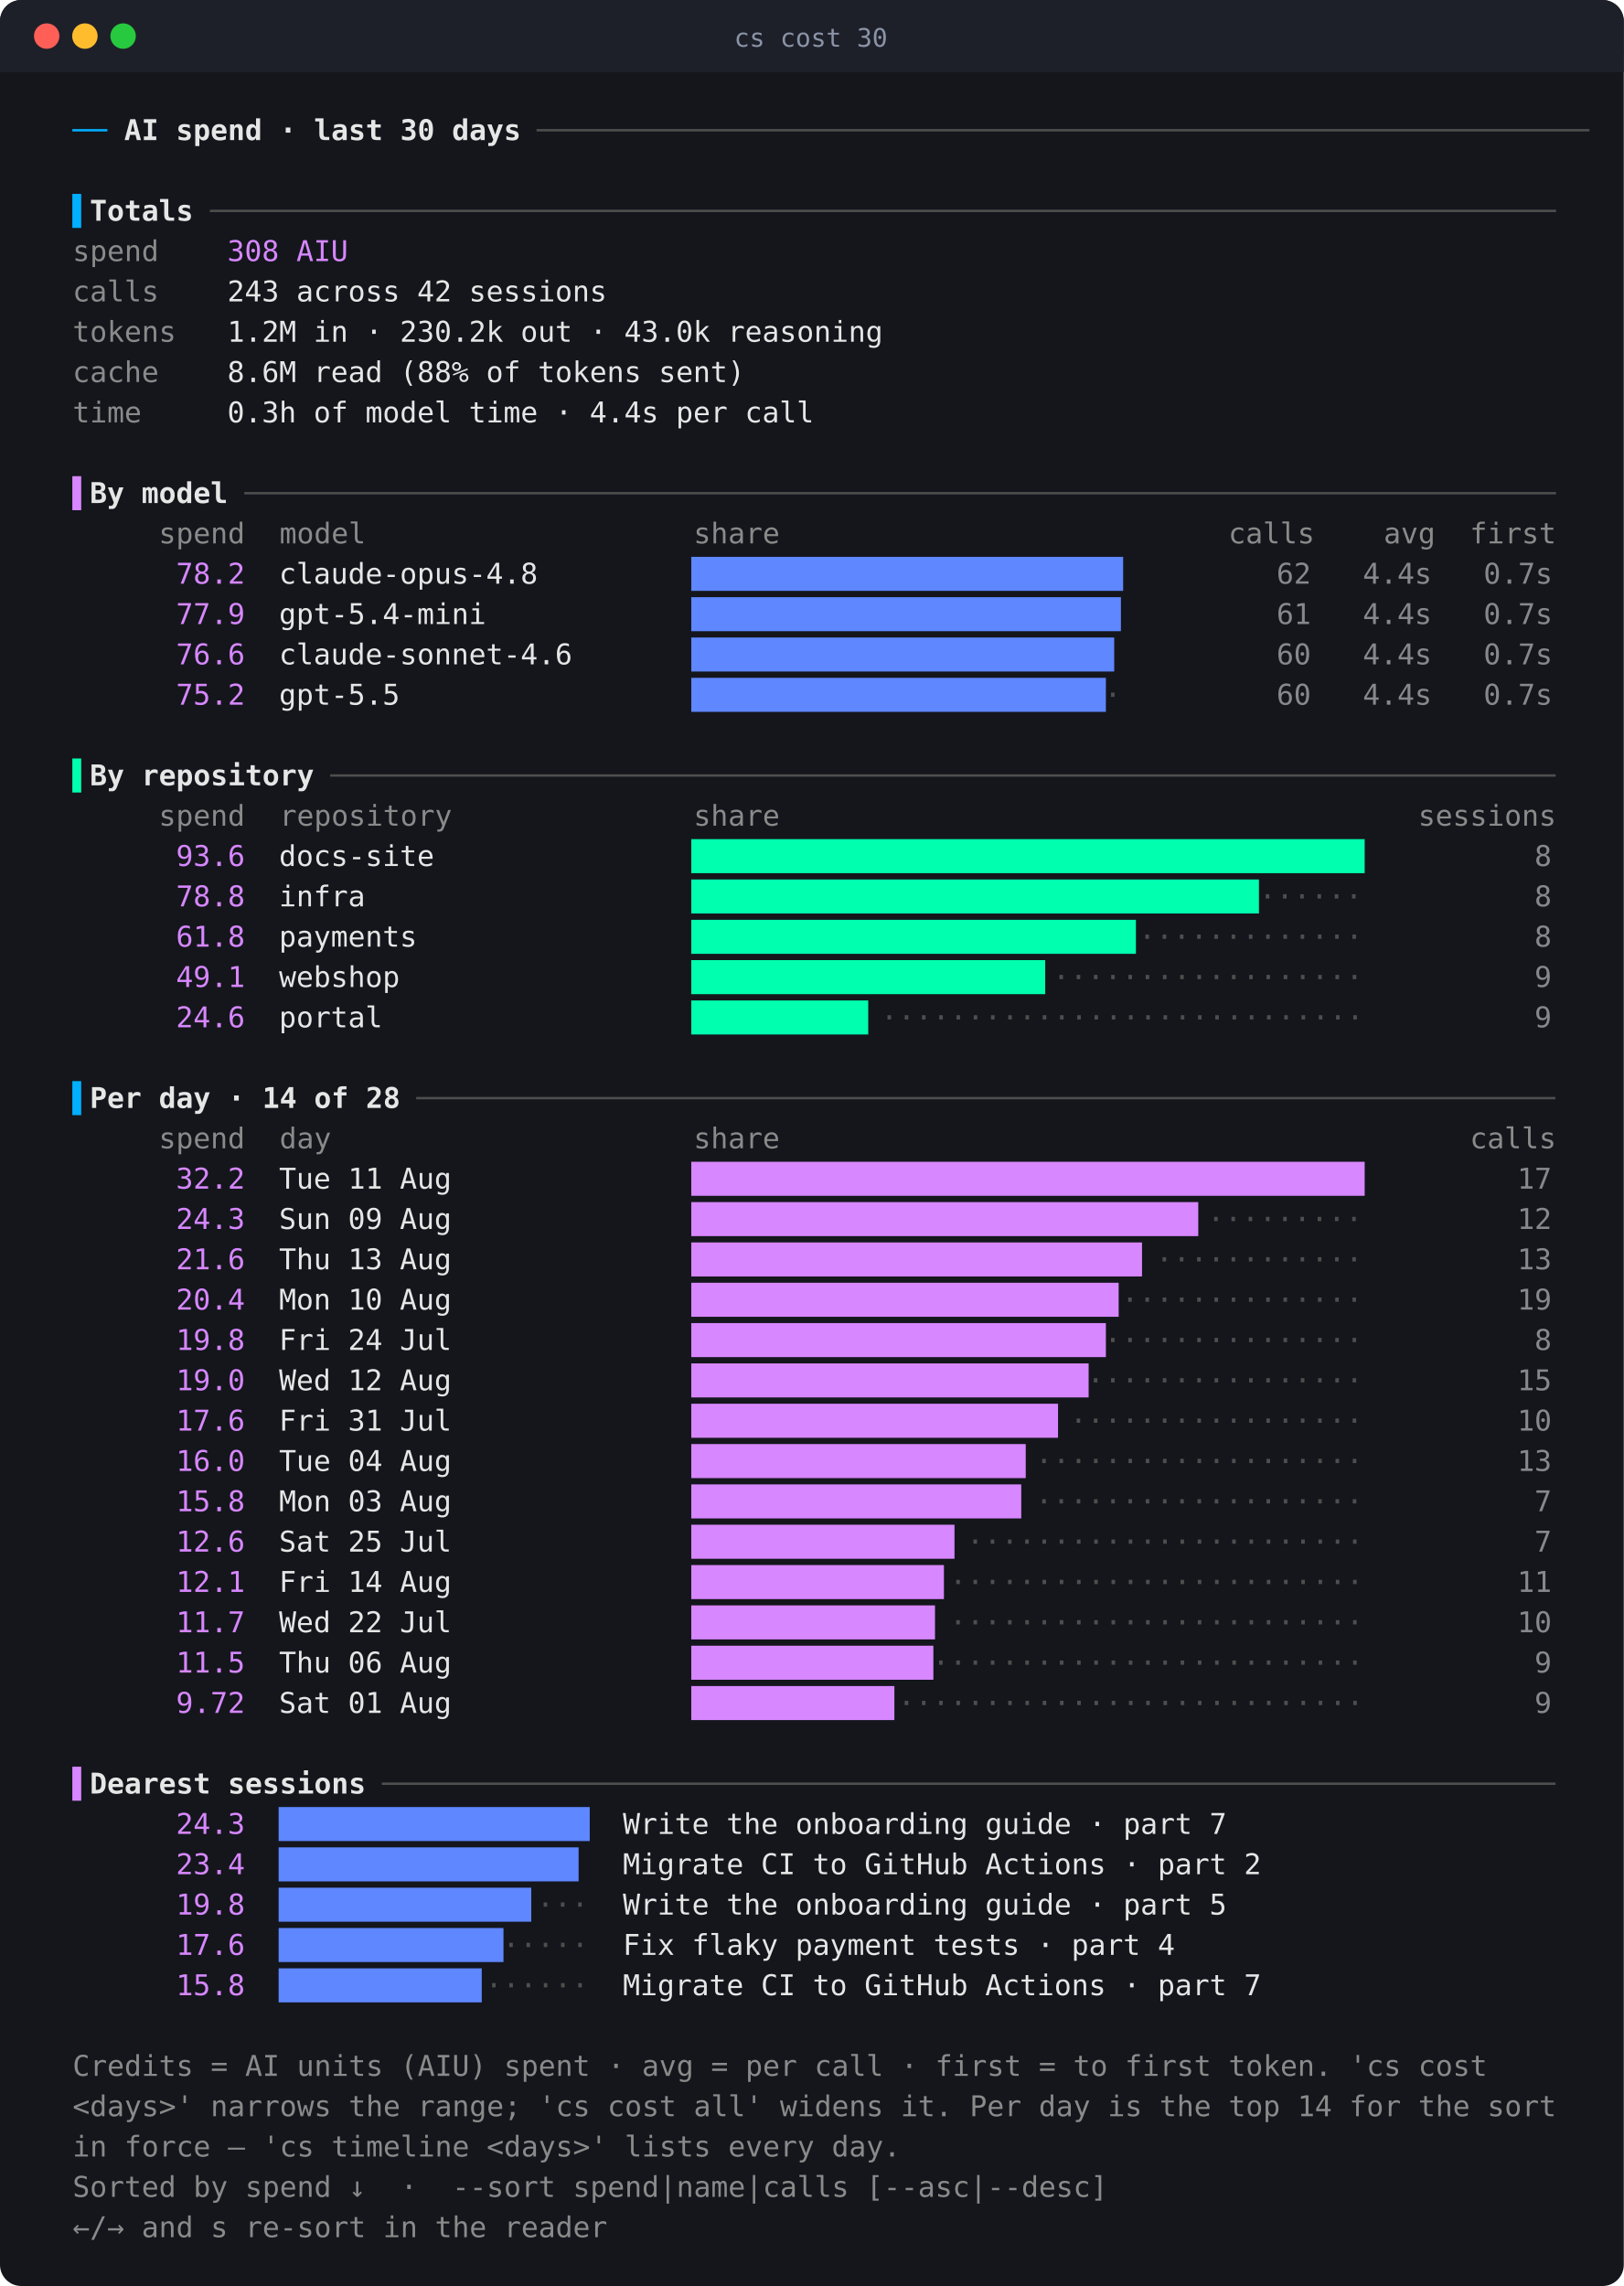
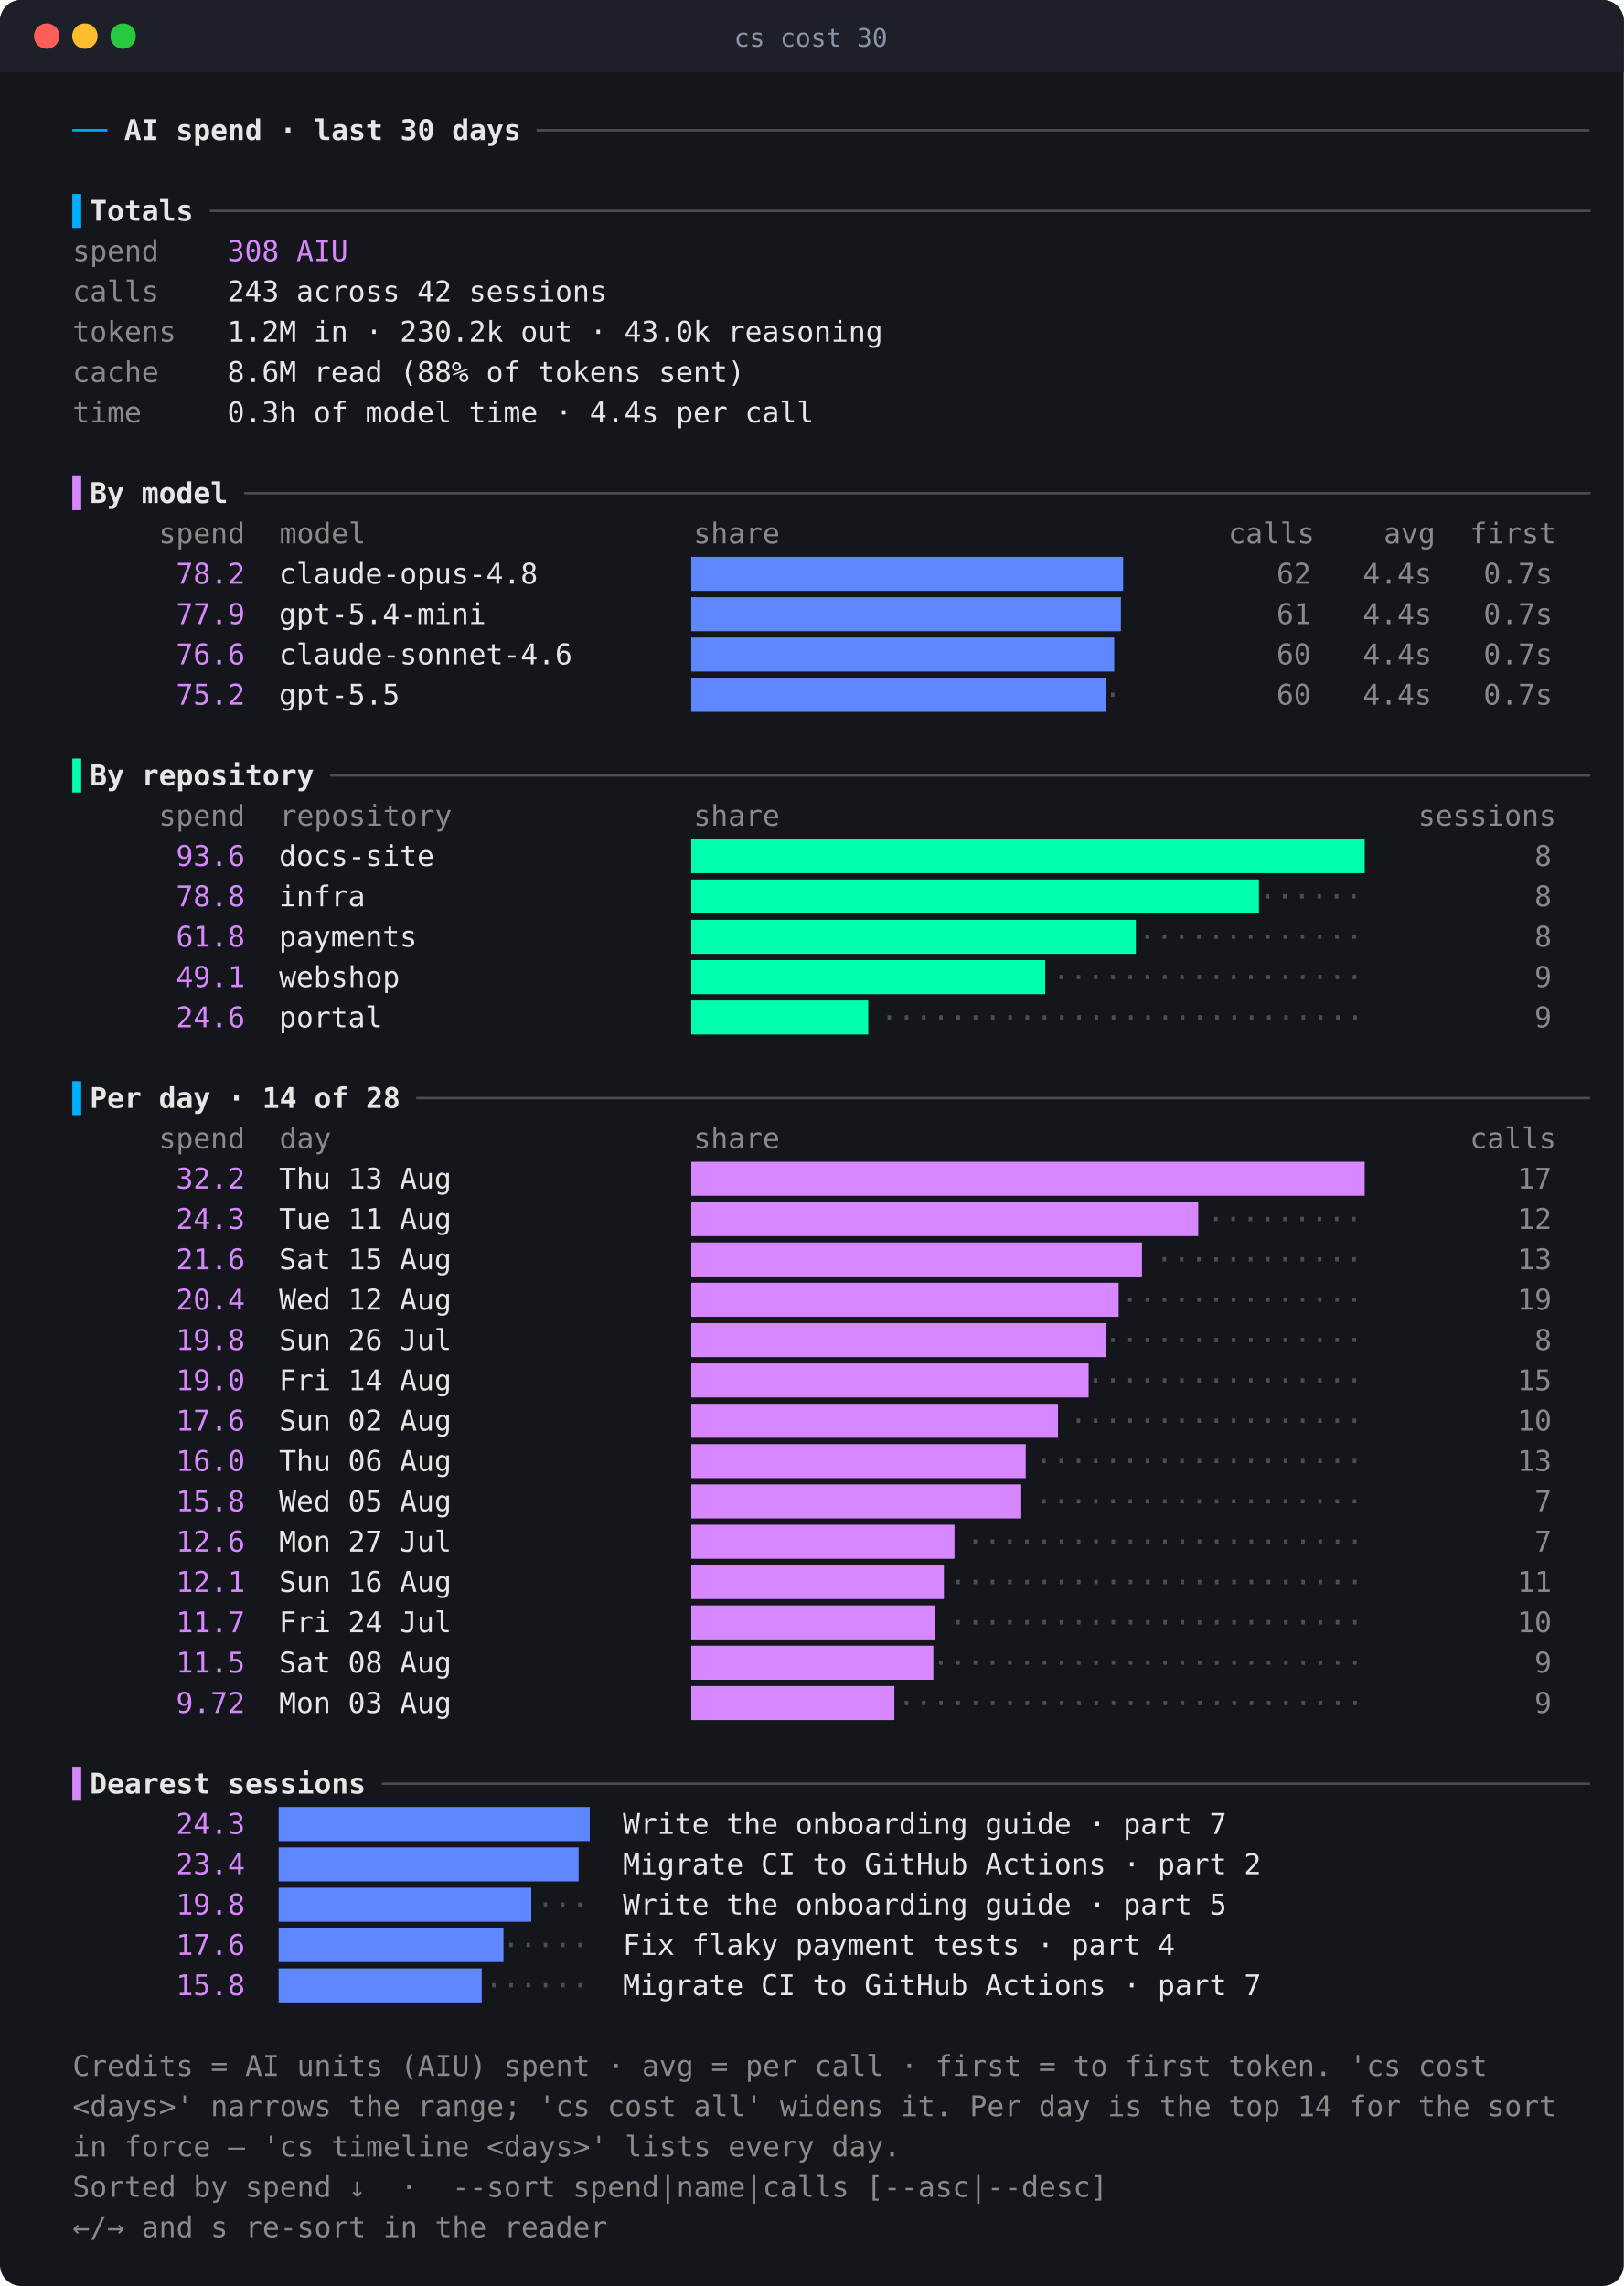
<svg xmlns="http://www.w3.org/2000/svg" width="765" height="1077" viewBox="0 0 765 1077" role="img" aria-label="cs cost 30">
  <rect width="765" height="1077" rx="10" fill="#14161c" />
  <rect width="765" height="34.0" rx="10" fill="#1d2029" />
  <rect y="24.0" width="765" height="10" fill="#1d2029" />
  <circle cx="22" cy="17" r="6" fill="#ff5f56" />
  <circle cx="40" cy="17" r="6" fill="#ffbd2e" />
  <circle cx="58" cy="17" r="6" fill="#27c93f" />
  <text x="382" y="22" fill="#8b93a7" font-size="12" text-anchor="middle" font-family="ui-monospace,SFMono-Regular,Menlo,Consolas,monospace">cs cost 30</text>
  <g font-family="ui-monospace,SFMono-Regular,Menlo,Consolas,'DejaVu Sans Mono',monospace" font-size="13.5">
    <text x="34.2" y="66.0" fill="#00afff" textLength="16.2" lengthAdjust="spacingAndGlyphs" xml:space="preserve">──</text>
    <text x="58.5" y="66.0" fill="#e6e6e6" font-weight="600" textLength="186.3" lengthAdjust="spacingAndGlyphs" xml:space="preserve">AI spend · last 30 days</text>
    <text x="252.9" y="66.0" fill="#4e4e4e" textLength="494.1" lengthAdjust="spacingAndGlyphs" xml:space="preserve">─────────────────────────────────────────────────────────────</text>
    <text x="34.2" y="104.0" fill="#00afff" textLength="8.1" lengthAdjust="spacingAndGlyphs" xml:space="preserve">▌</text>
    <text x="42.3" y="104.0" fill="#e6e6e6" font-weight="600" textLength="48.6" lengthAdjust="spacingAndGlyphs" xml:space="preserve">Totals</text>
-     <text x="99.0" y="104.0" fill="#4e4e4e" textLength="631.8" lengthAdjust="spacingAndGlyphs" xml:space="preserve">──────────────────────────────────────────────────────────────────────────────</text>
+     <text x="99.0" y="104.0" fill="#4e4e4e" textLength="648.0" lengthAdjust="spacingAndGlyphs" xml:space="preserve">────────────────────────────────────────────────────────────────────────────────</text>
    <text x="34.2" y="123.0" fill="#8a8a8a" textLength="72.9" lengthAdjust="spacingAndGlyphs" xml:space="preserve">spend    </text>
    <text x="107.1" y="123.0" fill="#d787ff" textLength="56.7" lengthAdjust="spacingAndGlyphs" xml:space="preserve">308 AIU</text>
    <text x="34.2" y="142.0" fill="#8a8a8a" textLength="72.9" lengthAdjust="spacingAndGlyphs" xml:space="preserve">calls    </text>
    <text x="107.1" y="142.0" fill="#e6e6e6" textLength="178.2" lengthAdjust="spacingAndGlyphs" xml:space="preserve">243 across 42 sessions</text>
    <text x="34.2" y="161.0" fill="#8a8a8a" textLength="72.9" lengthAdjust="spacingAndGlyphs" xml:space="preserve">tokens   </text>
    <text x="107.1" y="161.0" fill="#e6e6e6" textLength="307.8" lengthAdjust="spacingAndGlyphs" xml:space="preserve">1.2M in · 230.2k out · 43.0k reasoning</text>
    <text x="34.2" y="180.0" fill="#8a8a8a" textLength="72.9" lengthAdjust="spacingAndGlyphs" xml:space="preserve">cache    </text>
    <text x="107.1" y="180.0" fill="#e6e6e6" textLength="243.0" lengthAdjust="spacingAndGlyphs" xml:space="preserve">8.6M read (88% of tokens sent)</text>
    <text x="34.2" y="199.0" fill="#8a8a8a" textLength="72.9" lengthAdjust="spacingAndGlyphs" xml:space="preserve">time     </text>
    <text x="107.1" y="199.0" fill="#e6e6e6" textLength="275.4" lengthAdjust="spacingAndGlyphs" xml:space="preserve">0.3h of model time · 4.4s per call</text>
    <text x="34.2" y="237.0" fill="#d787ff" textLength="8.1" lengthAdjust="spacingAndGlyphs" xml:space="preserve">▌</text>
    <text x="42.3" y="237.0" fill="#e6e6e6" font-weight="600" textLength="64.8" lengthAdjust="spacingAndGlyphs" xml:space="preserve">By model</text>
-     <text x="115.2" y="237.0" fill="#4e4e4e" textLength="615.6" lengthAdjust="spacingAndGlyphs" xml:space="preserve">────────────────────────────────────────────────────────────────────────────</text>
+     <text x="115.2" y="237.0" fill="#4e4e4e" textLength="631.8" lengthAdjust="spacingAndGlyphs" xml:space="preserve">──────────────────────────────────────────────────────────────────────────────</text>
    <text x="50.4" y="256.0" fill="#8a8a8a" textLength="680.4" lengthAdjust="spacingAndGlyphs" xml:space="preserve">   spend  model                   share                          calls    avg  first</text>
    <text x="50.4" y="275.0" fill="#d787ff" textLength="64.8" lengthAdjust="spacingAndGlyphs" xml:space="preserve">    78.2</text>
    <text x="115.2" y="275.0" fill="#e6e6e6" textLength="210.6" lengthAdjust="spacingAndGlyphs" xml:space="preserve">  claude-opus-4.8         </text>
    <text x="325.8" y="275.0" fill="#5f87ff" textLength="202.5" lengthAdjust="spacingAndGlyphs" xml:space="preserve">█████████████████████████</text>
    <text x="544.5" y="275.0" fill="#e6e6e6" opacity="0.55" textLength="186.3" lengthAdjust="spacingAndGlyphs" xml:space="preserve">       62   4.4s   0.7s</text>
    <text x="50.4" y="294.0" fill="#d787ff" textLength="64.8" lengthAdjust="spacingAndGlyphs" xml:space="preserve">    77.9</text>
    <text x="115.2" y="294.0" fill="#e6e6e6" textLength="210.6" lengthAdjust="spacingAndGlyphs" xml:space="preserve">  gpt-5.4-mini            </text>
    <text x="325.8" y="294.0" fill="#5f87ff" textLength="202.5" lengthAdjust="spacingAndGlyphs" xml:space="preserve">████████████████████████▉</text>
    <text x="544.5" y="294.0" fill="#e6e6e6" opacity="0.55" textLength="186.3" lengthAdjust="spacingAndGlyphs" xml:space="preserve">       61   4.4s   0.7s</text>
    <text x="50.4" y="313.0" fill="#d787ff" textLength="64.8" lengthAdjust="spacingAndGlyphs" xml:space="preserve">    76.6</text>
    <text x="115.2" y="313.0" fill="#e6e6e6" textLength="210.6" lengthAdjust="spacingAndGlyphs" xml:space="preserve">  claude-sonnet-4.6       </text>
    <text x="325.8" y="313.0" fill="#5f87ff" textLength="202.5" lengthAdjust="spacingAndGlyphs" xml:space="preserve">████████████████████████▌</text>
    <text x="544.5" y="313.0" fill="#e6e6e6" opacity="0.55" textLength="186.3" lengthAdjust="spacingAndGlyphs" xml:space="preserve">       60   4.4s   0.7s</text>
    <text x="50.4" y="332.0" fill="#d787ff" textLength="64.8" lengthAdjust="spacingAndGlyphs" xml:space="preserve">    75.2</text>
    <text x="115.2" y="332.0" fill="#e6e6e6" textLength="210.6" lengthAdjust="spacingAndGlyphs" xml:space="preserve">  gpt-5.5                 </text>
    <text x="325.8" y="332.0" fill="#5f87ff" textLength="194.4" lengthAdjust="spacingAndGlyphs" xml:space="preserve">████████████████████████</text>
    <text x="520.2" y="332.0" fill="#4e4e4e" textLength="8.1" lengthAdjust="spacingAndGlyphs" xml:space="preserve">·</text>
    <text x="544.5" y="332.0" fill="#e6e6e6" opacity="0.55" textLength="186.3" lengthAdjust="spacingAndGlyphs" xml:space="preserve">       60   4.4s   0.7s</text>
    <text x="34.2" y="370.0" fill="#00ffaf" textLength="8.1" lengthAdjust="spacingAndGlyphs" xml:space="preserve">▌</text>
    <text x="42.3" y="370.0" fill="#e6e6e6" font-weight="600" textLength="105.3" lengthAdjust="spacingAndGlyphs" xml:space="preserve">By repository</text>
-     <text x="155.7" y="370.0" fill="#4e4e4e" textLength="575.1" lengthAdjust="spacingAndGlyphs" xml:space="preserve">───────────────────────────────────────────────────────────────────────</text>
+     <text x="155.7" y="370.0" fill="#4e4e4e" textLength="591.3" lengthAdjust="spacingAndGlyphs" xml:space="preserve">─────────────────────────────────────────────────────────────────────────</text>
    <text x="50.4" y="389.0" fill="#8a8a8a" textLength="680.4" lengthAdjust="spacingAndGlyphs" xml:space="preserve">   spend  repository              share                                     sessions</text>
    <text x="50.4" y="408.0" fill="#d787ff" textLength="64.8" lengthAdjust="spacingAndGlyphs" xml:space="preserve">    93.6</text>
    <text x="115.2" y="408.0" fill="#e6e6e6" textLength="210.6" lengthAdjust="spacingAndGlyphs" xml:space="preserve">  docs-site               </text>
    <text x="325.8" y="408.0" fill="#00ffaf" textLength="315.9" lengthAdjust="spacingAndGlyphs" xml:space="preserve">███████████████████████████████████████</text>
    <text x="657.9" y="408.0" fill="#e6e6e6" opacity="0.55" textLength="72.9" lengthAdjust="spacingAndGlyphs" xml:space="preserve">        8</text>
    <text x="50.4" y="427.0" fill="#d787ff" textLength="64.8" lengthAdjust="spacingAndGlyphs" xml:space="preserve">    78.8</text>
    <text x="115.2" y="427.0" fill="#e6e6e6" textLength="210.6" lengthAdjust="spacingAndGlyphs" xml:space="preserve">  infra                   </text>
    <text x="325.8" y="427.0" fill="#00ffaf" textLength="267.3" lengthAdjust="spacingAndGlyphs" xml:space="preserve">████████████████████████████████▉</text>
    <text x="593.1" y="427.0" fill="#4e4e4e" textLength="48.6" lengthAdjust="spacingAndGlyphs" xml:space="preserve">······</text>
    <text x="657.9" y="427.0" fill="#e6e6e6" opacity="0.55" textLength="72.9" lengthAdjust="spacingAndGlyphs" xml:space="preserve">        8</text>
    <text x="50.4" y="446.0" fill="#d787ff" textLength="64.8" lengthAdjust="spacingAndGlyphs" xml:space="preserve">    61.8</text>
    <text x="115.2" y="446.0" fill="#e6e6e6" textLength="210.6" lengthAdjust="spacingAndGlyphs" xml:space="preserve">  payments                </text>
    <text x="325.8" y="446.0" fill="#00ffaf" textLength="210.6" lengthAdjust="spacingAndGlyphs" xml:space="preserve">█████████████████████████▊</text>
    <text x="536.4" y="446.0" fill="#4e4e4e" textLength="105.3" lengthAdjust="spacingAndGlyphs" xml:space="preserve">·············</text>
    <text x="657.9" y="446.0" fill="#e6e6e6" opacity="0.55" textLength="72.9" lengthAdjust="spacingAndGlyphs" xml:space="preserve">        8</text>
    <text x="50.4" y="465.0" fill="#d787ff" textLength="64.8" lengthAdjust="spacingAndGlyphs" xml:space="preserve">    49.1</text>
    <text x="115.2" y="465.0" fill="#e6e6e6" textLength="210.6" lengthAdjust="spacingAndGlyphs" xml:space="preserve">  webshop                 </text>
    <text x="325.8" y="465.0" fill="#00ffaf" textLength="170.1" lengthAdjust="spacingAndGlyphs" xml:space="preserve">████████████████████▌</text>
    <text x="495.9" y="465.0" fill="#4e4e4e" textLength="145.8" lengthAdjust="spacingAndGlyphs" xml:space="preserve">··················</text>
    <text x="657.9" y="465.0" fill="#e6e6e6" opacity="0.55" textLength="72.9" lengthAdjust="spacingAndGlyphs" xml:space="preserve">        9</text>
    <text x="50.4" y="484.0" fill="#d787ff" textLength="64.8" lengthAdjust="spacingAndGlyphs" xml:space="preserve">    24.6</text>
    <text x="115.2" y="484.0" fill="#e6e6e6" textLength="210.6" lengthAdjust="spacingAndGlyphs" xml:space="preserve">  portal                  </text>
    <text x="325.8" y="484.0" fill="#00ffaf" textLength="89.1" lengthAdjust="spacingAndGlyphs" xml:space="preserve">██████████▎</text>
    <text x="414.9" y="484.0" fill="#4e4e4e" textLength="226.8" lengthAdjust="spacingAndGlyphs" xml:space="preserve">····························</text>
    <text x="657.9" y="484.0" fill="#e6e6e6" opacity="0.55" textLength="72.9" lengthAdjust="spacingAndGlyphs" xml:space="preserve">        9</text>
    <text x="34.2" y="522.0" fill="#00afff" textLength="8.1" lengthAdjust="spacingAndGlyphs" xml:space="preserve">▌</text>
    <text x="42.3" y="522.0" fill="#e6e6e6" font-weight="600" textLength="145.8" lengthAdjust="spacingAndGlyphs" xml:space="preserve">Per day · 14 of 28</text>
-     <text x="196.2" y="522.0" fill="#4e4e4e" textLength="534.6" lengthAdjust="spacingAndGlyphs" xml:space="preserve">──────────────────────────────────────────────────────────────────</text>
+     <text x="196.2" y="522.0" fill="#4e4e4e" textLength="550.8" lengthAdjust="spacingAndGlyphs" xml:space="preserve">────────────────────────────────────────────────────────────────────</text>
    <text x="50.4" y="541.0" fill="#8a8a8a" textLength="680.4" lengthAdjust="spacingAndGlyphs" xml:space="preserve">   spend  day                     share                                        calls</text>
    <text x="50.4" y="560.0" fill="#d787ff" textLength="64.8" lengthAdjust="spacingAndGlyphs" xml:space="preserve">    32.2</text>
-     <text x="115.2" y="560.0" fill="#e6e6e6" textLength="210.6" lengthAdjust="spacingAndGlyphs" xml:space="preserve">  Tue 11 Aug              </text>
+     <text x="115.2" y="560.0" fill="#e6e6e6" textLength="210.6" lengthAdjust="spacingAndGlyphs" xml:space="preserve">  Thu 13 Aug              </text>
    <text x="325.8" y="560.0" fill="#d787ff" textLength="315.9" lengthAdjust="spacingAndGlyphs" xml:space="preserve">███████████████████████████████████████</text>
    <text x="657.9" y="560.0" fill="#e6e6e6" opacity="0.55" textLength="72.9" lengthAdjust="spacingAndGlyphs" xml:space="preserve">       17</text>
    <text x="50.4" y="579.0" fill="#d787ff" textLength="64.8" lengthAdjust="spacingAndGlyphs" xml:space="preserve">    24.3</text>
-     <text x="115.2" y="579.0" fill="#e6e6e6" textLength="210.6" lengthAdjust="spacingAndGlyphs" xml:space="preserve">  Sun 09 Aug              </text>
+     <text x="115.2" y="579.0" fill="#e6e6e6" textLength="210.6" lengthAdjust="spacingAndGlyphs" xml:space="preserve">  Tue 11 Aug              </text>
    <text x="325.8" y="579.0" fill="#d787ff" textLength="243.0" lengthAdjust="spacingAndGlyphs" xml:space="preserve">█████████████████████████████▍</text>
    <text x="568.8" y="579.0" fill="#4e4e4e" textLength="72.9" lengthAdjust="spacingAndGlyphs" xml:space="preserve">·········</text>
    <text x="657.9" y="579.0" fill="#e6e6e6" opacity="0.55" textLength="72.9" lengthAdjust="spacingAndGlyphs" xml:space="preserve">       12</text>
    <text x="50.4" y="598.0" fill="#d787ff" textLength="64.8" lengthAdjust="spacingAndGlyphs" xml:space="preserve">    21.6</text>
-     <text x="115.2" y="598.0" fill="#e6e6e6" textLength="210.6" lengthAdjust="spacingAndGlyphs" xml:space="preserve">  Thu 13 Aug              </text>
+     <text x="115.2" y="598.0" fill="#e6e6e6" textLength="210.6" lengthAdjust="spacingAndGlyphs" xml:space="preserve">  Sat 15 Aug              </text>
    <text x="325.8" y="598.0" fill="#d787ff" textLength="218.7" lengthAdjust="spacingAndGlyphs" xml:space="preserve">██████████████████████████▏</text>
    <text x="544.5" y="598.0" fill="#4e4e4e" textLength="97.2" lengthAdjust="spacingAndGlyphs" xml:space="preserve">············</text>
    <text x="657.9" y="598.0" fill="#e6e6e6" opacity="0.55" textLength="72.9" lengthAdjust="spacingAndGlyphs" xml:space="preserve">       13</text>
    <text x="50.4" y="617.0" fill="#d787ff" textLength="64.8" lengthAdjust="spacingAndGlyphs" xml:space="preserve">    20.4</text>
-     <text x="115.2" y="617.0" fill="#e6e6e6" textLength="210.6" lengthAdjust="spacingAndGlyphs" xml:space="preserve">  Mon 10 Aug              </text>
+     <text x="115.2" y="617.0" fill="#e6e6e6" textLength="210.6" lengthAdjust="spacingAndGlyphs" xml:space="preserve">  Wed 12 Aug              </text>
    <text x="325.8" y="617.0" fill="#d787ff" textLength="202.5" lengthAdjust="spacingAndGlyphs" xml:space="preserve">████████████████████████▊</text>
    <text x="528.3" y="617.0" fill="#4e4e4e" textLength="113.4" lengthAdjust="spacingAndGlyphs" xml:space="preserve">··············</text>
    <text x="657.9" y="617.0" fill="#e6e6e6" opacity="0.55" textLength="72.9" lengthAdjust="spacingAndGlyphs" xml:space="preserve">       19</text>
    <text x="50.4" y="636.0" fill="#d787ff" textLength="64.8" lengthAdjust="spacingAndGlyphs" xml:space="preserve">    19.8</text>
-     <text x="115.2" y="636.0" fill="#e6e6e6" textLength="210.6" lengthAdjust="spacingAndGlyphs" xml:space="preserve">  Fri 24 Jul              </text>
+     <text x="115.2" y="636.0" fill="#e6e6e6" textLength="210.6" lengthAdjust="spacingAndGlyphs" xml:space="preserve">  Sun 26 Jul              </text>
    <text x="325.8" y="636.0" fill="#d787ff" textLength="194.4" lengthAdjust="spacingAndGlyphs" xml:space="preserve">████████████████████████</text>
    <text x="520.2" y="636.0" fill="#4e4e4e" textLength="121.5" lengthAdjust="spacingAndGlyphs" xml:space="preserve">···············</text>
    <text x="657.9" y="636.0" fill="#e6e6e6" opacity="0.55" textLength="72.9" lengthAdjust="spacingAndGlyphs" xml:space="preserve">        8</text>
    <text x="50.4" y="655.0" fill="#d787ff" textLength="64.8" lengthAdjust="spacingAndGlyphs" xml:space="preserve">    19.0</text>
-     <text x="115.2" y="655.0" fill="#e6e6e6" textLength="210.6" lengthAdjust="spacingAndGlyphs" xml:space="preserve">  Wed 12 Aug              </text>
+     <text x="115.2" y="655.0" fill="#e6e6e6" textLength="210.6" lengthAdjust="spacingAndGlyphs" xml:space="preserve">  Fri 14 Aug              </text>
    <text x="325.8" y="655.0" fill="#d787ff" textLength="186.3" lengthAdjust="spacingAndGlyphs" xml:space="preserve">███████████████████████</text>
    <text x="512.1" y="655.0" fill="#4e4e4e" textLength="129.6" lengthAdjust="spacingAndGlyphs" xml:space="preserve">················</text>
    <text x="657.9" y="655.0" fill="#e6e6e6" opacity="0.55" textLength="72.9" lengthAdjust="spacingAndGlyphs" xml:space="preserve">       15</text>
    <text x="50.4" y="674.0" fill="#d787ff" textLength="64.8" lengthAdjust="spacingAndGlyphs" xml:space="preserve">    17.6</text>
-     <text x="115.2" y="674.0" fill="#e6e6e6" textLength="210.6" lengthAdjust="spacingAndGlyphs" xml:space="preserve">  Fri 31 Jul              </text>
+     <text x="115.2" y="674.0" fill="#e6e6e6" textLength="210.6" lengthAdjust="spacingAndGlyphs" xml:space="preserve">  Sun 02 Aug              </text>
    <text x="325.8" y="674.0" fill="#d787ff" textLength="178.2" lengthAdjust="spacingAndGlyphs" xml:space="preserve">█████████████████████▎</text>
    <text x="504.0" y="674.0" fill="#4e4e4e" textLength="137.7" lengthAdjust="spacingAndGlyphs" xml:space="preserve">·················</text>
    <text x="657.9" y="674.0" fill="#e6e6e6" opacity="0.55" textLength="72.9" lengthAdjust="spacingAndGlyphs" xml:space="preserve">       10</text>
    <text x="50.4" y="693.0" fill="#d787ff" textLength="64.8" lengthAdjust="spacingAndGlyphs" xml:space="preserve">    16.0</text>
-     <text x="115.2" y="693.0" fill="#e6e6e6" textLength="210.6" lengthAdjust="spacingAndGlyphs" xml:space="preserve">  Tue 04 Aug              </text>
+     <text x="115.2" y="693.0" fill="#e6e6e6" textLength="210.6" lengthAdjust="spacingAndGlyphs" xml:space="preserve">  Thu 06 Aug              </text>
    <text x="325.8" y="693.0" fill="#d787ff" textLength="162.0" lengthAdjust="spacingAndGlyphs" xml:space="preserve">███████████████████▍</text>
    <text x="487.8" y="693.0" fill="#4e4e4e" textLength="153.9" lengthAdjust="spacingAndGlyphs" xml:space="preserve">···················</text>
    <text x="657.9" y="693.0" fill="#e6e6e6" opacity="0.55" textLength="72.9" lengthAdjust="spacingAndGlyphs" xml:space="preserve">       13</text>
    <text x="50.4" y="712.0" fill="#d787ff" textLength="64.8" lengthAdjust="spacingAndGlyphs" xml:space="preserve">    15.8</text>
-     <text x="115.2" y="712.0" fill="#e6e6e6" textLength="210.6" lengthAdjust="spacingAndGlyphs" xml:space="preserve">  Mon 03 Aug              </text>
+     <text x="115.2" y="712.0" fill="#e6e6e6" textLength="210.6" lengthAdjust="spacingAndGlyphs" xml:space="preserve">  Wed 05 Aug              </text>
    <text x="325.8" y="712.0" fill="#d787ff" textLength="162.0" lengthAdjust="spacingAndGlyphs" xml:space="preserve">███████████████████▏</text>
    <text x="487.8" y="712.0" fill="#4e4e4e" textLength="153.9" lengthAdjust="spacingAndGlyphs" xml:space="preserve">···················</text>
    <text x="657.9" y="712.0" fill="#e6e6e6" opacity="0.55" textLength="72.9" lengthAdjust="spacingAndGlyphs" xml:space="preserve">        7</text>
    <text x="50.4" y="731.0" fill="#d787ff" textLength="64.8" lengthAdjust="spacingAndGlyphs" xml:space="preserve">    12.6</text>
-     <text x="115.2" y="731.0" fill="#e6e6e6" textLength="210.6" lengthAdjust="spacingAndGlyphs" xml:space="preserve">  Sat 25 Jul              </text>
+     <text x="115.2" y="731.0" fill="#e6e6e6" textLength="210.6" lengthAdjust="spacingAndGlyphs" xml:space="preserve">  Mon 27 Jul              </text>
    <text x="325.8" y="731.0" fill="#d787ff" textLength="129.6" lengthAdjust="spacingAndGlyphs" xml:space="preserve">███████████████▎</text>
    <text x="455.4" y="731.0" fill="#4e4e4e" textLength="186.3" lengthAdjust="spacingAndGlyphs" xml:space="preserve">·······················</text>
    <text x="657.9" y="731.0" fill="#e6e6e6" opacity="0.55" textLength="72.9" lengthAdjust="spacingAndGlyphs" xml:space="preserve">        7</text>
    <text x="50.4" y="750.0" fill="#d787ff" textLength="64.8" lengthAdjust="spacingAndGlyphs" xml:space="preserve">    12.1</text>
-     <text x="115.2" y="750.0" fill="#e6e6e6" textLength="210.6" lengthAdjust="spacingAndGlyphs" xml:space="preserve">  Fri 14 Aug              </text>
+     <text x="115.2" y="750.0" fill="#e6e6e6" textLength="210.6" lengthAdjust="spacingAndGlyphs" xml:space="preserve">  Sun 16 Aug              </text>
    <text x="325.8" y="750.0" fill="#d787ff" textLength="121.5" lengthAdjust="spacingAndGlyphs" xml:space="preserve">██████████████▋</text>
    <text x="447.3" y="750.0" fill="#4e4e4e" textLength="194.4" lengthAdjust="spacingAndGlyphs" xml:space="preserve">························</text>
    <text x="657.9" y="750.0" fill="#e6e6e6" opacity="0.55" textLength="72.9" lengthAdjust="spacingAndGlyphs" xml:space="preserve">       11</text>
    <text x="50.4" y="769.0" fill="#d787ff" textLength="64.8" lengthAdjust="spacingAndGlyphs" xml:space="preserve">    11.7</text>
-     <text x="115.2" y="769.0" fill="#e6e6e6" textLength="210.6" lengthAdjust="spacingAndGlyphs" xml:space="preserve">  Wed 22 Jul              </text>
+     <text x="115.2" y="769.0" fill="#e6e6e6" textLength="210.6" lengthAdjust="spacingAndGlyphs" xml:space="preserve">  Fri 24 Jul              </text>
    <text x="325.8" y="769.0" fill="#d787ff" textLength="121.5" lengthAdjust="spacingAndGlyphs" xml:space="preserve">██████████████▏</text>
    <text x="447.3" y="769.0" fill="#4e4e4e" textLength="194.4" lengthAdjust="spacingAndGlyphs" xml:space="preserve">························</text>
    <text x="657.9" y="769.0" fill="#e6e6e6" opacity="0.55" textLength="72.9" lengthAdjust="spacingAndGlyphs" xml:space="preserve">       10</text>
    <text x="50.4" y="788.0" fill="#d787ff" textLength="64.8" lengthAdjust="spacingAndGlyphs" xml:space="preserve">    11.5</text>
-     <text x="115.2" y="788.0" fill="#e6e6e6" textLength="210.6" lengthAdjust="spacingAndGlyphs" xml:space="preserve">  Thu 06 Aug              </text>
+     <text x="115.2" y="788.0" fill="#e6e6e6" textLength="210.6" lengthAdjust="spacingAndGlyphs" xml:space="preserve">  Sat 08 Aug              </text>
    <text x="325.8" y="788.0" fill="#d787ff" textLength="113.4" lengthAdjust="spacingAndGlyphs" xml:space="preserve">██████████████</text>
    <text x="439.2" y="788.0" fill="#4e4e4e" textLength="202.5" lengthAdjust="spacingAndGlyphs" xml:space="preserve">·························</text>
    <text x="657.9" y="788.0" fill="#e6e6e6" opacity="0.55" textLength="72.9" lengthAdjust="spacingAndGlyphs" xml:space="preserve">        9</text>
    <text x="50.4" y="807.0" fill="#d787ff" textLength="64.8" lengthAdjust="spacingAndGlyphs" xml:space="preserve">    9.72</text>
-     <text x="115.2" y="807.0" fill="#e6e6e6" textLength="210.6" lengthAdjust="spacingAndGlyphs" xml:space="preserve">  Sat 01 Aug              </text>
+     <text x="115.2" y="807.0" fill="#e6e6e6" textLength="210.6" lengthAdjust="spacingAndGlyphs" xml:space="preserve">  Mon 03 Aug              </text>
    <text x="325.8" y="807.0" fill="#d787ff" textLength="97.2" lengthAdjust="spacingAndGlyphs" xml:space="preserve">███████████▊</text>
    <text x="423.0" y="807.0" fill="#4e4e4e" textLength="218.7" lengthAdjust="spacingAndGlyphs" xml:space="preserve">···························</text>
    <text x="657.9" y="807.0" fill="#e6e6e6" opacity="0.55" textLength="72.9" lengthAdjust="spacingAndGlyphs" xml:space="preserve">        9</text>
    <text x="34.2" y="845.0" fill="#d787ff" textLength="8.1" lengthAdjust="spacingAndGlyphs" xml:space="preserve">▌</text>
    <text x="42.3" y="845.0" fill="#e6e6e6" font-weight="600" textLength="129.6" lengthAdjust="spacingAndGlyphs" xml:space="preserve">Dearest sessions</text>
-     <text x="180.0" y="845.0" fill="#4e4e4e" textLength="550.8" lengthAdjust="spacingAndGlyphs" xml:space="preserve">────────────────────────────────────────────────────────────────────</text>
+     <text x="180.0" y="845.0" fill="#4e4e4e" textLength="567.0" lengthAdjust="spacingAndGlyphs" xml:space="preserve">──────────────────────────────────────────────────────────────────────</text>
    <text x="50.4" y="864.0" fill="#d787ff" textLength="64.8" lengthAdjust="spacingAndGlyphs" xml:space="preserve">    24.3</text>
    <text x="131.4" y="864.0" fill="#5f87ff" textLength="145.8" lengthAdjust="spacingAndGlyphs" xml:space="preserve">██████████████████</text>
    <text x="277.2" y="864.0" fill="#e6e6e6" textLength="299.7" lengthAdjust="spacingAndGlyphs" xml:space="preserve">  Write the onboarding guide · part 7</text>
    <text x="50.4" y="883.0" fill="#d787ff" textLength="64.8" lengthAdjust="spacingAndGlyphs" xml:space="preserve">    23.4</text>
    <text x="131.4" y="883.0" fill="#5f87ff" textLength="145.8" lengthAdjust="spacingAndGlyphs" xml:space="preserve">█████████████████▍</text>
    <text x="277.2" y="883.0" fill="#e6e6e6" textLength="315.9" lengthAdjust="spacingAndGlyphs" xml:space="preserve">  Migrate CI to GitHub Actions · part 2</text>
    <text x="50.4" y="902.0" fill="#d787ff" textLength="64.8" lengthAdjust="spacingAndGlyphs" xml:space="preserve">    19.8</text>
    <text x="131.4" y="902.0" fill="#5f87ff" textLength="121.5" lengthAdjust="spacingAndGlyphs" xml:space="preserve">██████████████▋</text>
    <text x="252.9" y="902.0" fill="#4e4e4e" textLength="24.3" lengthAdjust="spacingAndGlyphs" xml:space="preserve">···</text>
    <text x="277.2" y="902.0" fill="#e6e6e6" textLength="299.7" lengthAdjust="spacingAndGlyphs" xml:space="preserve">  Write the onboarding guide · part 5</text>
    <text x="50.4" y="921.0" fill="#d787ff" textLength="64.8" lengthAdjust="spacingAndGlyphs" xml:space="preserve">    17.6</text>
    <text x="131.4" y="921.0" fill="#5f87ff" textLength="105.3" lengthAdjust="spacingAndGlyphs" xml:space="preserve">█████████████</text>
    <text x="236.7" y="921.0" fill="#4e4e4e" textLength="40.5" lengthAdjust="spacingAndGlyphs" xml:space="preserve">·····</text>
    <text x="277.2" y="921.0" fill="#e6e6e6" textLength="275.4" lengthAdjust="spacingAndGlyphs" xml:space="preserve">  Fix flaky payment tests · part 4</text>
    <text x="50.4" y="940.0" fill="#d787ff" textLength="64.8" lengthAdjust="spacingAndGlyphs" xml:space="preserve">    15.8</text>
    <text x="131.4" y="940.0" fill="#5f87ff" textLength="97.2" lengthAdjust="spacingAndGlyphs" xml:space="preserve">███████████▊</text>
    <text x="228.6" y="940.0" fill="#4e4e4e" textLength="48.6" lengthAdjust="spacingAndGlyphs" xml:space="preserve">······</text>
    <text x="277.2" y="940.0" fill="#e6e6e6" textLength="315.9" lengthAdjust="spacingAndGlyphs" xml:space="preserve">  Migrate CI to GitHub Actions · part 7</text>
    <text x="34.2" y="978.0" fill="#8a8a8a" textLength="664.2" lengthAdjust="spacingAndGlyphs" xml:space="preserve">Credits = AI units (AIU) spent · avg = per call · first = to first token. 'cs cost</text>
    <text x="34.2" y="997.0" fill="#8a8a8a" textLength="696.6" lengthAdjust="spacingAndGlyphs" xml:space="preserve">&lt;days&gt;' narrows the range; 'cs cost all' widens it. Per day is the top 14 for the sort</text>
    <text x="34.2" y="1016.0" fill="#8a8a8a" textLength="388.8" lengthAdjust="spacingAndGlyphs" xml:space="preserve">in force — 'cs timeline &lt;days&gt;' lists every day.</text>
    <text x="34.2" y="1035.0" fill="#8a8a8a" textLength="486.0" lengthAdjust="spacingAndGlyphs" xml:space="preserve">Sorted by spend ↓  ·  --sort spend|name|calls [--asc|--desc]</text>
    <text x="34.2" y="1054.0" fill="#8a8a8a" textLength="251.1" lengthAdjust="spacingAndGlyphs" xml:space="preserve">←/→ and s re-sort in the reader</text>
  </g>
</svg>
